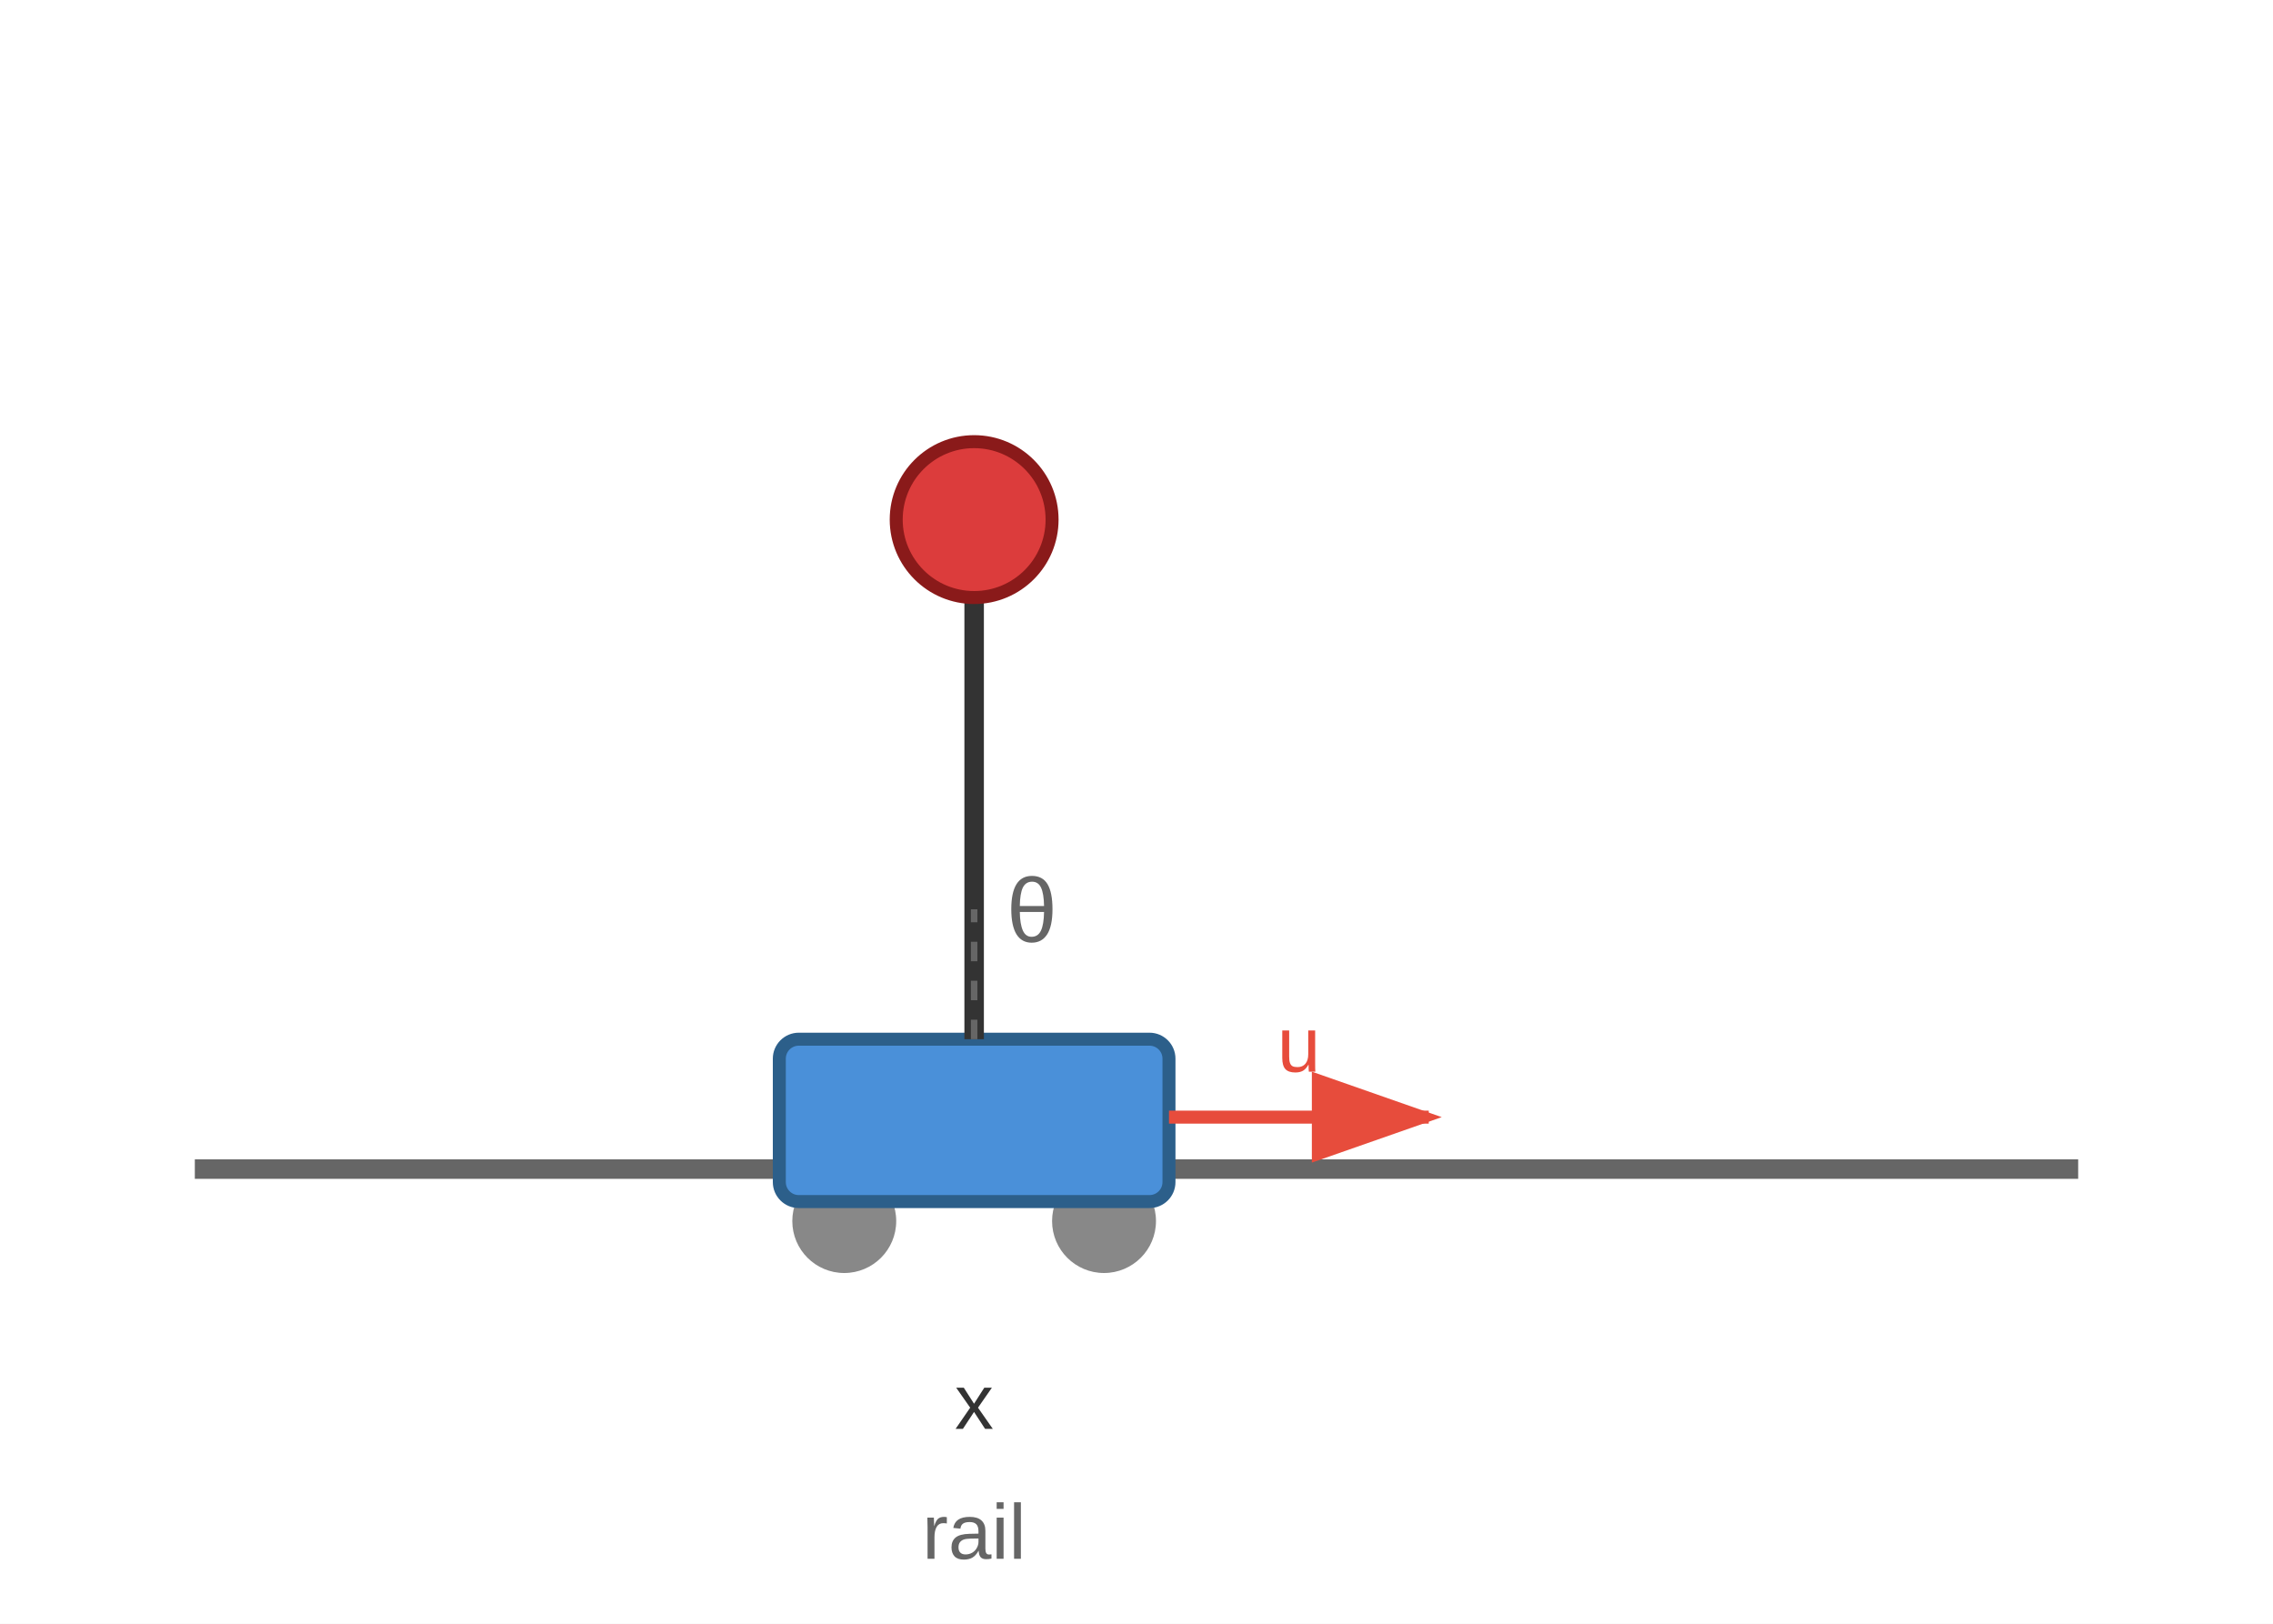
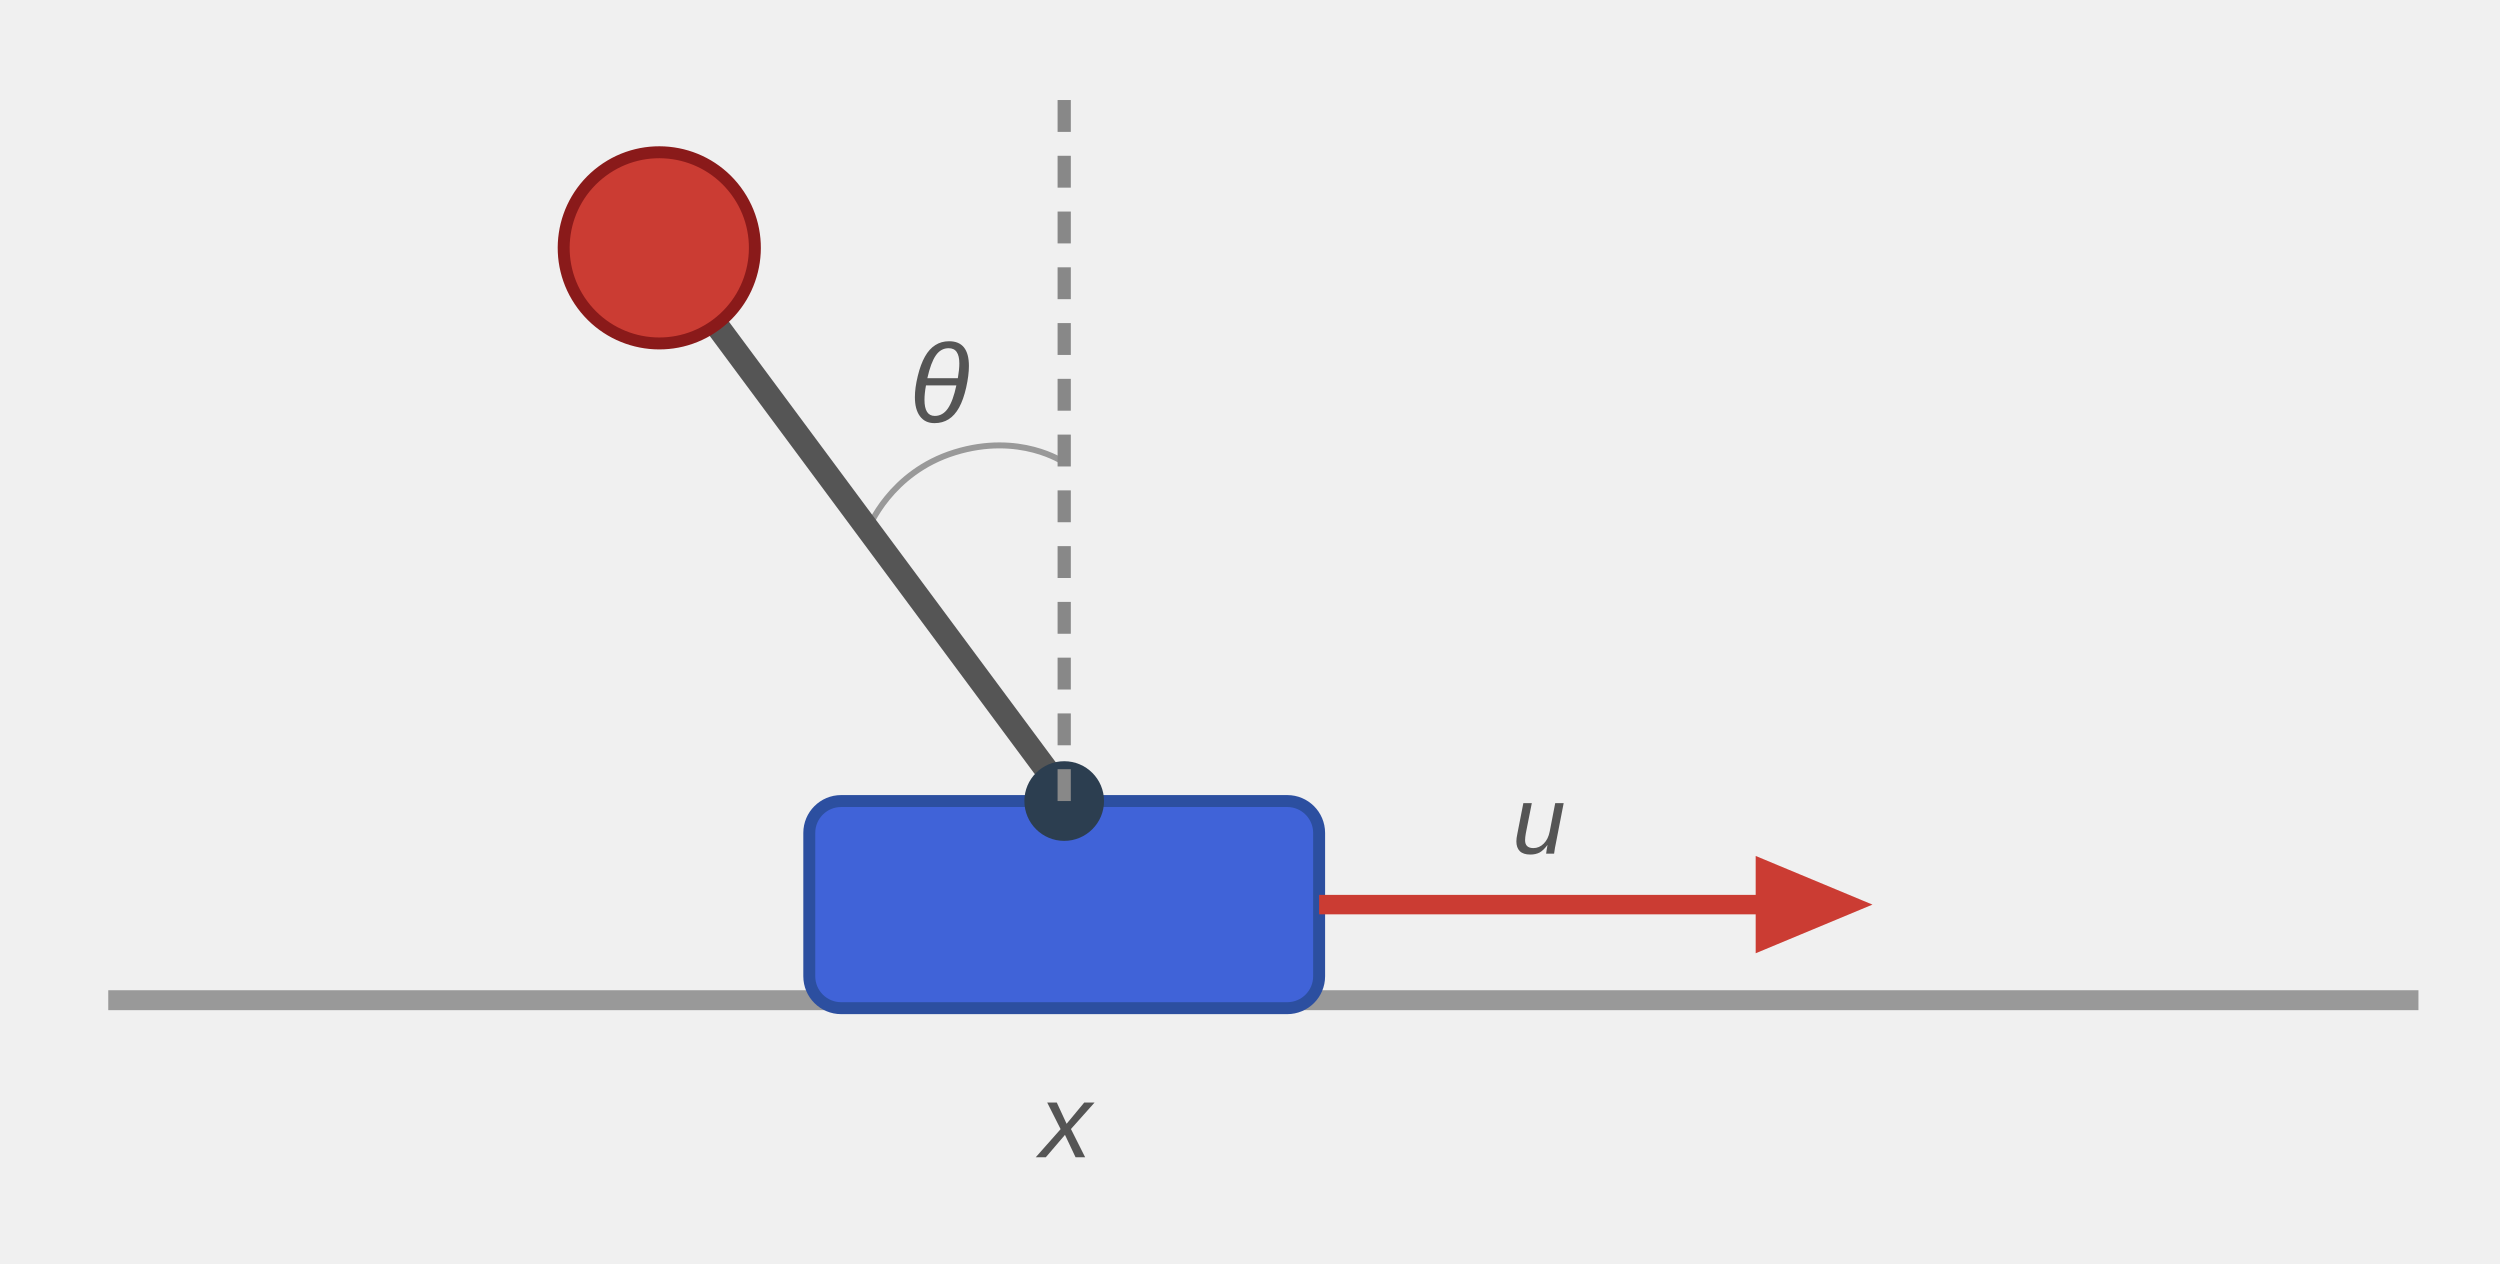
- <svg xmlns="http://www.w3.org/2000/svg" width="350" height="250" viewBox="0 0 350 250">
-   <rect width="100%" height="100%" fill="white" />
-   <line x1="30" y1="180" x2="320" y2="180" stroke="#666" stroke-width="3" />
-   <circle cx="130" cy="188" r="8" fill="#888" />
-   <circle cx="170" cy="188" r="8" fill="#888" />
-   <rect x="120" y="160" width="60" height="25" rx="3" fill="#4a90d9" stroke="#2c5f8a" stroke-width="2" />
-   <line x1="150" y1="160" x2="150" y2="80" stroke="#333" stroke-width="3" />
-   <circle cx="150" cy="80" r="12" fill="#dc3c3c" stroke="#8a1a1a" stroke-width="2" />
-   <path d="M 150 160 L 150 140" stroke="#666" stroke-width="1" stroke-dasharray="3,3" />
-   <text x="155" y="145" font-family="Arial, sans-serif" font-size="14" fill="#666">θ</text>
-   <line x1="180" y1="172" x2="220" y2="172" stroke="#e74c3c" stroke-width="2" marker-end="url(#arrowhead)" />
-   <text x="200" y="165" font-family="Arial, sans-serif" font-size="12" fill="#e74c3c" text-anchor="middle">u</text>
-   <defs>
-     <marker id="arrowhead" markerWidth="10" markerHeight="7" refX="9" refY="3.5" orient="auto">
-       <polygon points="0 0, 10 3.5, 0 7" fill="#e74c3c" />
+ <svg xmlns="http://www.w3.org/2000/svg" width="313.827" height="158.664" viewBox="0 0 313.827 158.664" version="1.1" id="svg216">
+   <defs id="defs190">
+     <marker style="overflow:visible" id="TriangleStart" refX="0" refY="0" orient="auto-start-reverse" markerWidth="6" markerHeight="5" viewBox="0 0 5.324 6.155" preserveAspectRatio="none">
+       <path transform="scale(0.5)" style="fill:context-stroke;fill-rule:evenodd;stroke:context-stroke;stroke-width:1pt" d="M 5.77,0 -2.88,5 V -5 Z" id="path135" />
+     </marker>
+     <style id="style182">
+       .track   { stroke: #999; }
+       .cart    { fill: #4063D8; stroke: #2c4fa0; }
+       .hinge   { fill: #2c3e50; }
+       .rod     { stroke: #555; }
+       .bob     { fill: #CB3C33; stroke: #8a1a1a; }
+       .annot   { stroke: #888; fill: none; }
+       .label   { fill: #555; font-family: Arial, sans-serif; }
+       .force   { stroke: #CB3C33; }
+       .arrow   { fill: #CB3C33; }
+       .xarrow  { stroke: #555; }
+       .xlabel  { fill: #555; font-family: Arial, sans-serif; font-size: 13px; }
+       @media (prefers-color-scheme: dark) {
+         .track  { stroke: #555; }
+         .cart   { fill: #4063D8; stroke: #6080e8; }
+         .hinge  { fill: #ecf0f1; }
+         .rod    { stroke: #bdc3c7; }
+         .bob    { fill: #CB3C33; stroke: #e05050; }
+         .annot  { stroke: #aaa; fill: none; }
+         .label  { fill: #bdc3c7; }
+         .force  { stroke: #e05050; }
+         .arrow  { fill: #e05050; }
+         .xarrow { stroke: #bdc3c7; }
+         .xlabel { fill: #bdc3c7; }
+       }
+     </style>
+     <marker id="arrowhead" markerWidth="10" markerHeight="7" refX="9" refY="3.5" orient="auto" viewBox="0 0 10 7" preserveAspectRatio="xMidYMid">
+       <polygon points="10,3.5 0,7 0,0 " class="arrow" id="polygon184" />
+     </marker>
+     <marker id="xarrowhead" markerWidth="8" markerHeight="6" refX="7" refY="3" orient="auto" viewBox="0 0 8 6" preserveAspectRatio="xMidYMid">
+       <polygon points="0,0 8,3 0,6 " class="arrow" style="fill:#555555" id="polygon187" />
    </marker>
  </defs>
-   <text x="150" y="220" font-family="Arial, sans-serif" font-size="12" fill="#333" text-anchor="middle">x</text>
-   <text x="150" y="240" font-family="Arial, sans-serif" font-size="12" fill="#666" text-anchor="middle">rail</text>
+   <path id="line192-0" style="fill:none;stroke:#999999;stroke-width:0.75" class="track" d="m 109.016,66.336 c 0,0 2.67,-7.022 10.837,-9.551 8.167,-2.53 13.658,1.237 13.658,1.237" />
+   <line x1="133.401" y1="99.381" x2="82.76" y2="31.113" class="rod" stroke-width="3" stroke-linecap="round" id="line198" />
+   <line x1="13.59" y1="125.556" x2="303.59" y2="125.556" class="track" stroke-width="2.5" id="line192" />
+   <rect x="101.59" y="100.556" width="64" height="26" rx="4" class="cart" stroke-width="1.5" id="rect194" />
+   <circle cx="133.59" cy="100.556" r="5" class="hinge" id="circle196" />
+   <circle cx="47.933" cy="74.295" r="12" class="bob" stroke-width="1.5" id="circle200" transform="rotate(-36.56752)" />
+   <line x1="133.59" y1="100.556" x2="133.59" y2="12.344" class="annot" stroke-width="1.66" stroke-dasharray="4, 3" id="line202" />
+   <text x="114.161" y="52.974" class="label" font-size="14px" font-style="italic" id="text206">θ</text>
+   <line x1="165.59" y1="113.556" x2="225.275" y2="113.556" class="force" stroke-width="2.443" marker-end="url(#arrowhead)" id="line208" style="stroke-width:2.443;stroke-dasharray:none;marker-end:url(#TriangleStart)" />
+   <text x="193.189" y="107.164" class="label" font-size="12px" text-anchor="middle" font-style="italic" id="text210">u</text>
+   <text x="133.78" y="145.272" class="xlabel" text-anchor="middle" font-style="italic" id="text214">x</text>
</svg>
